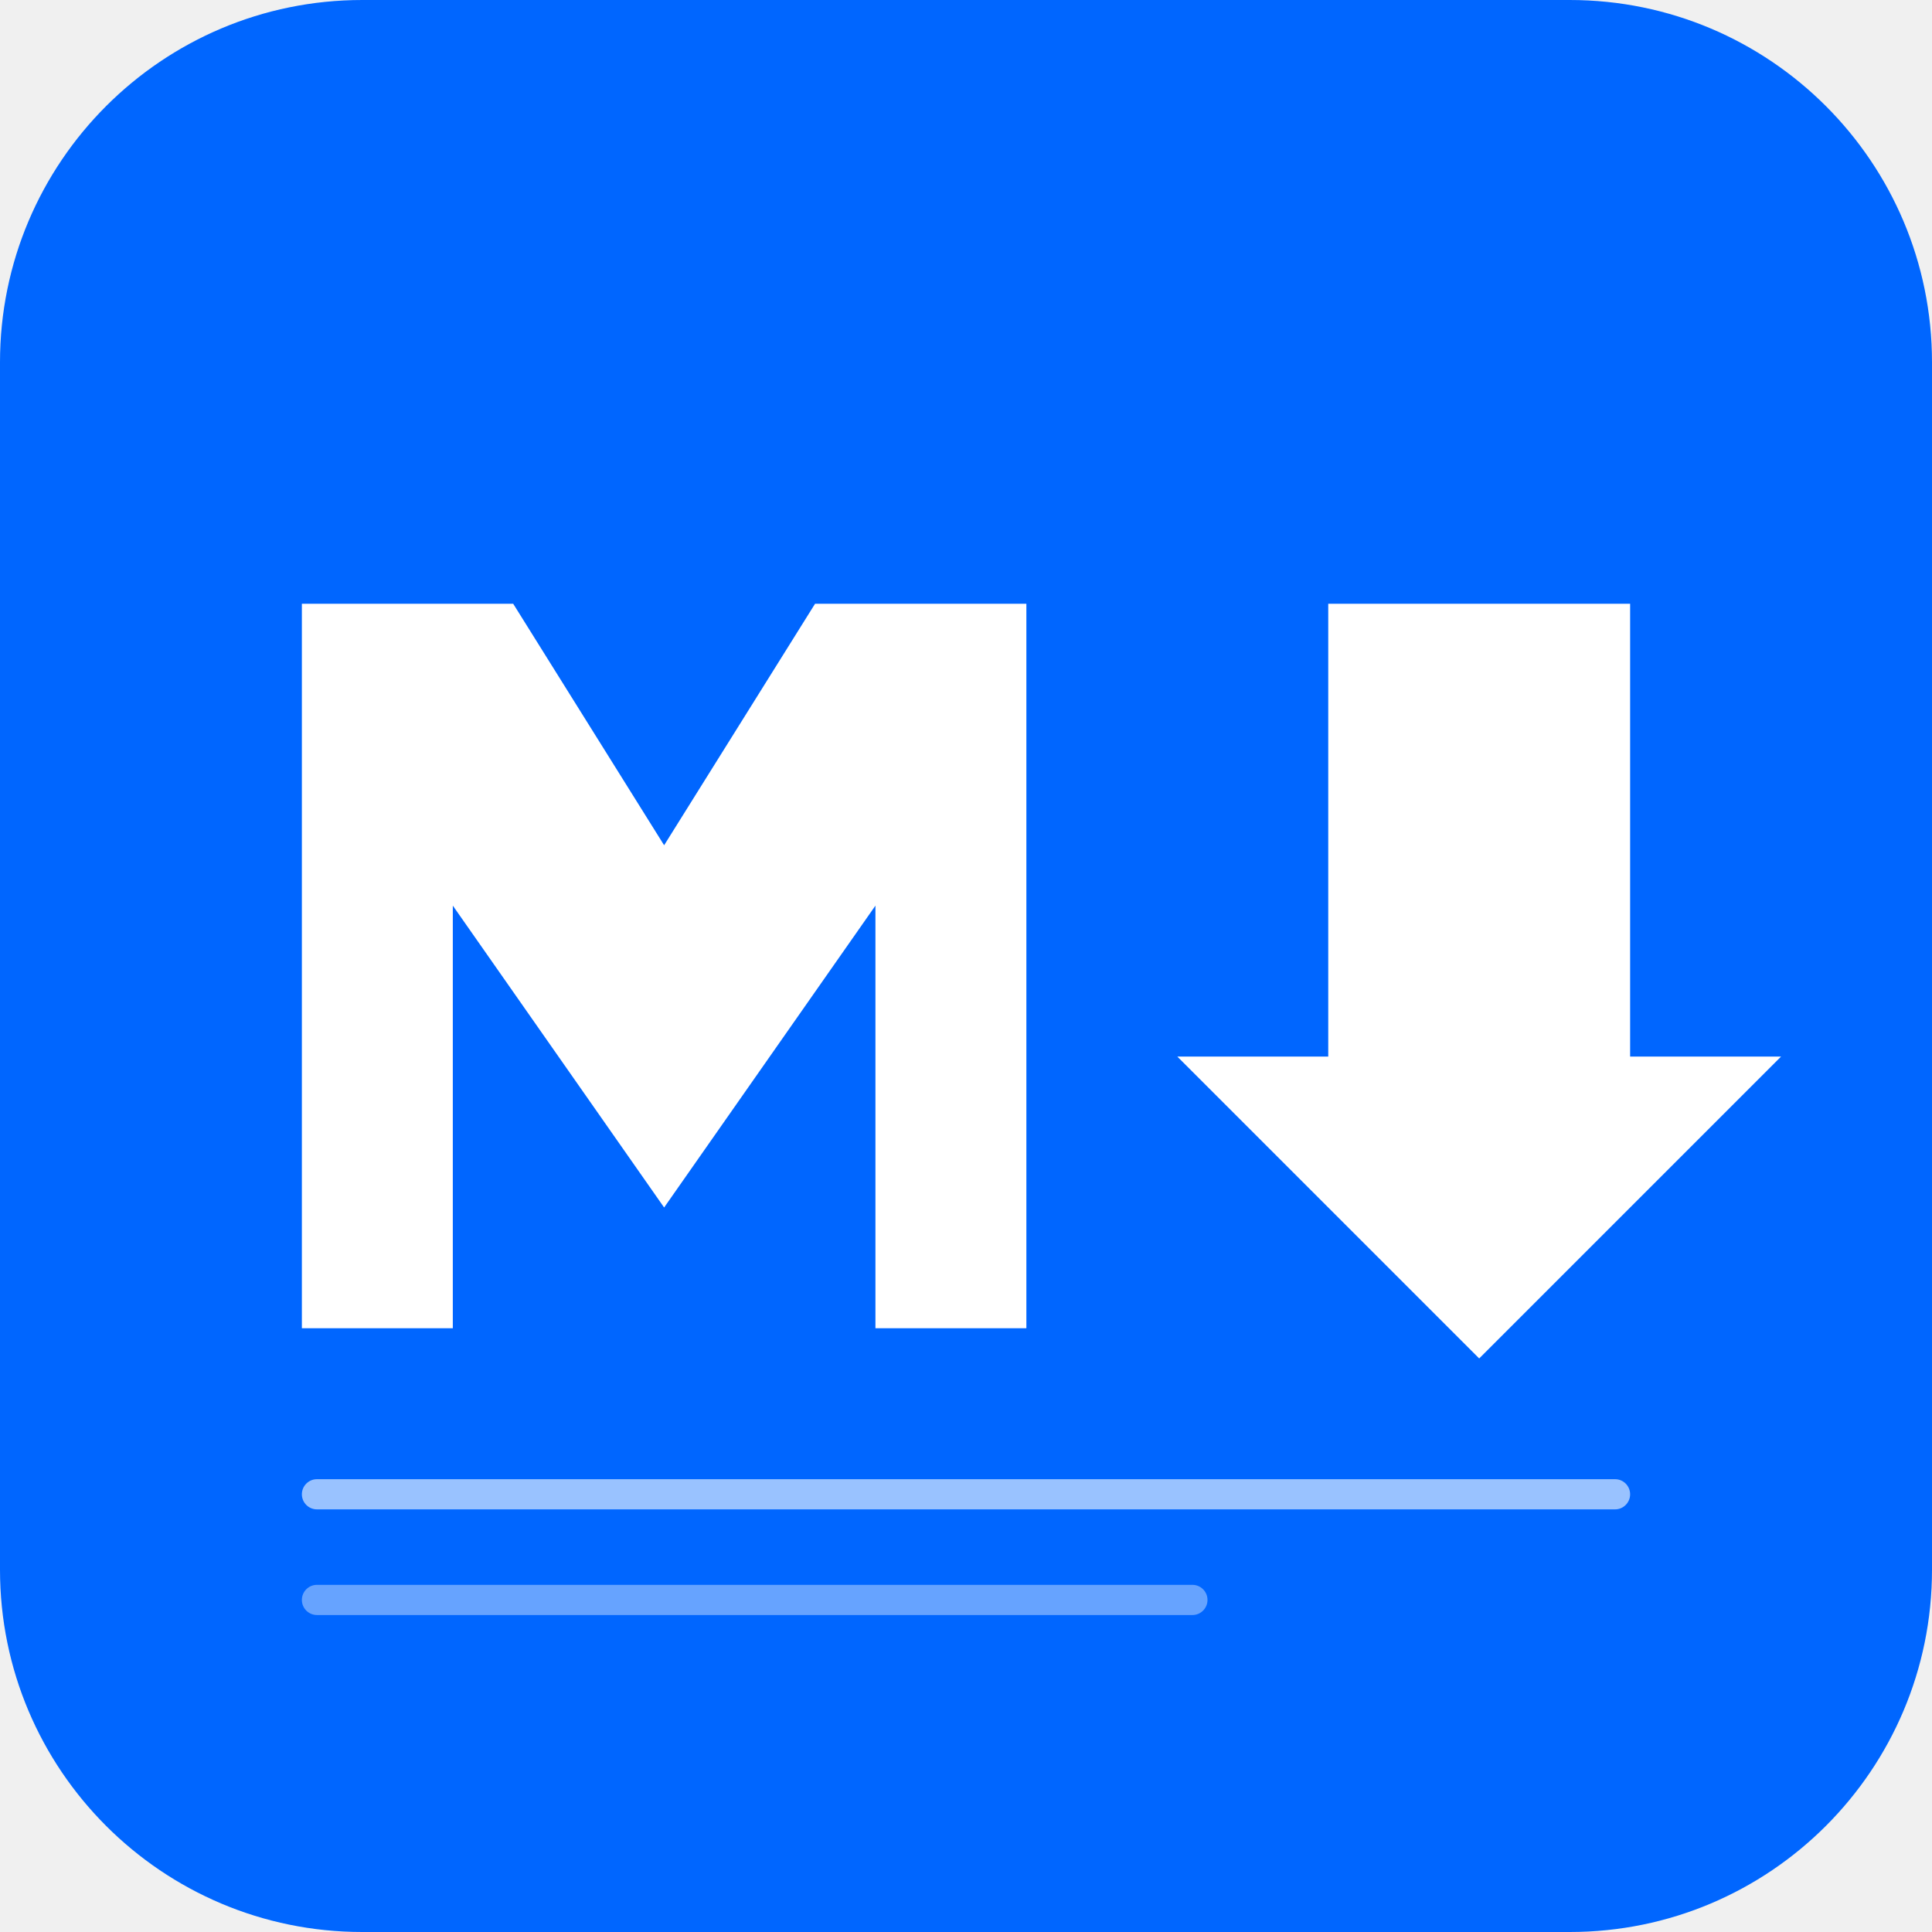
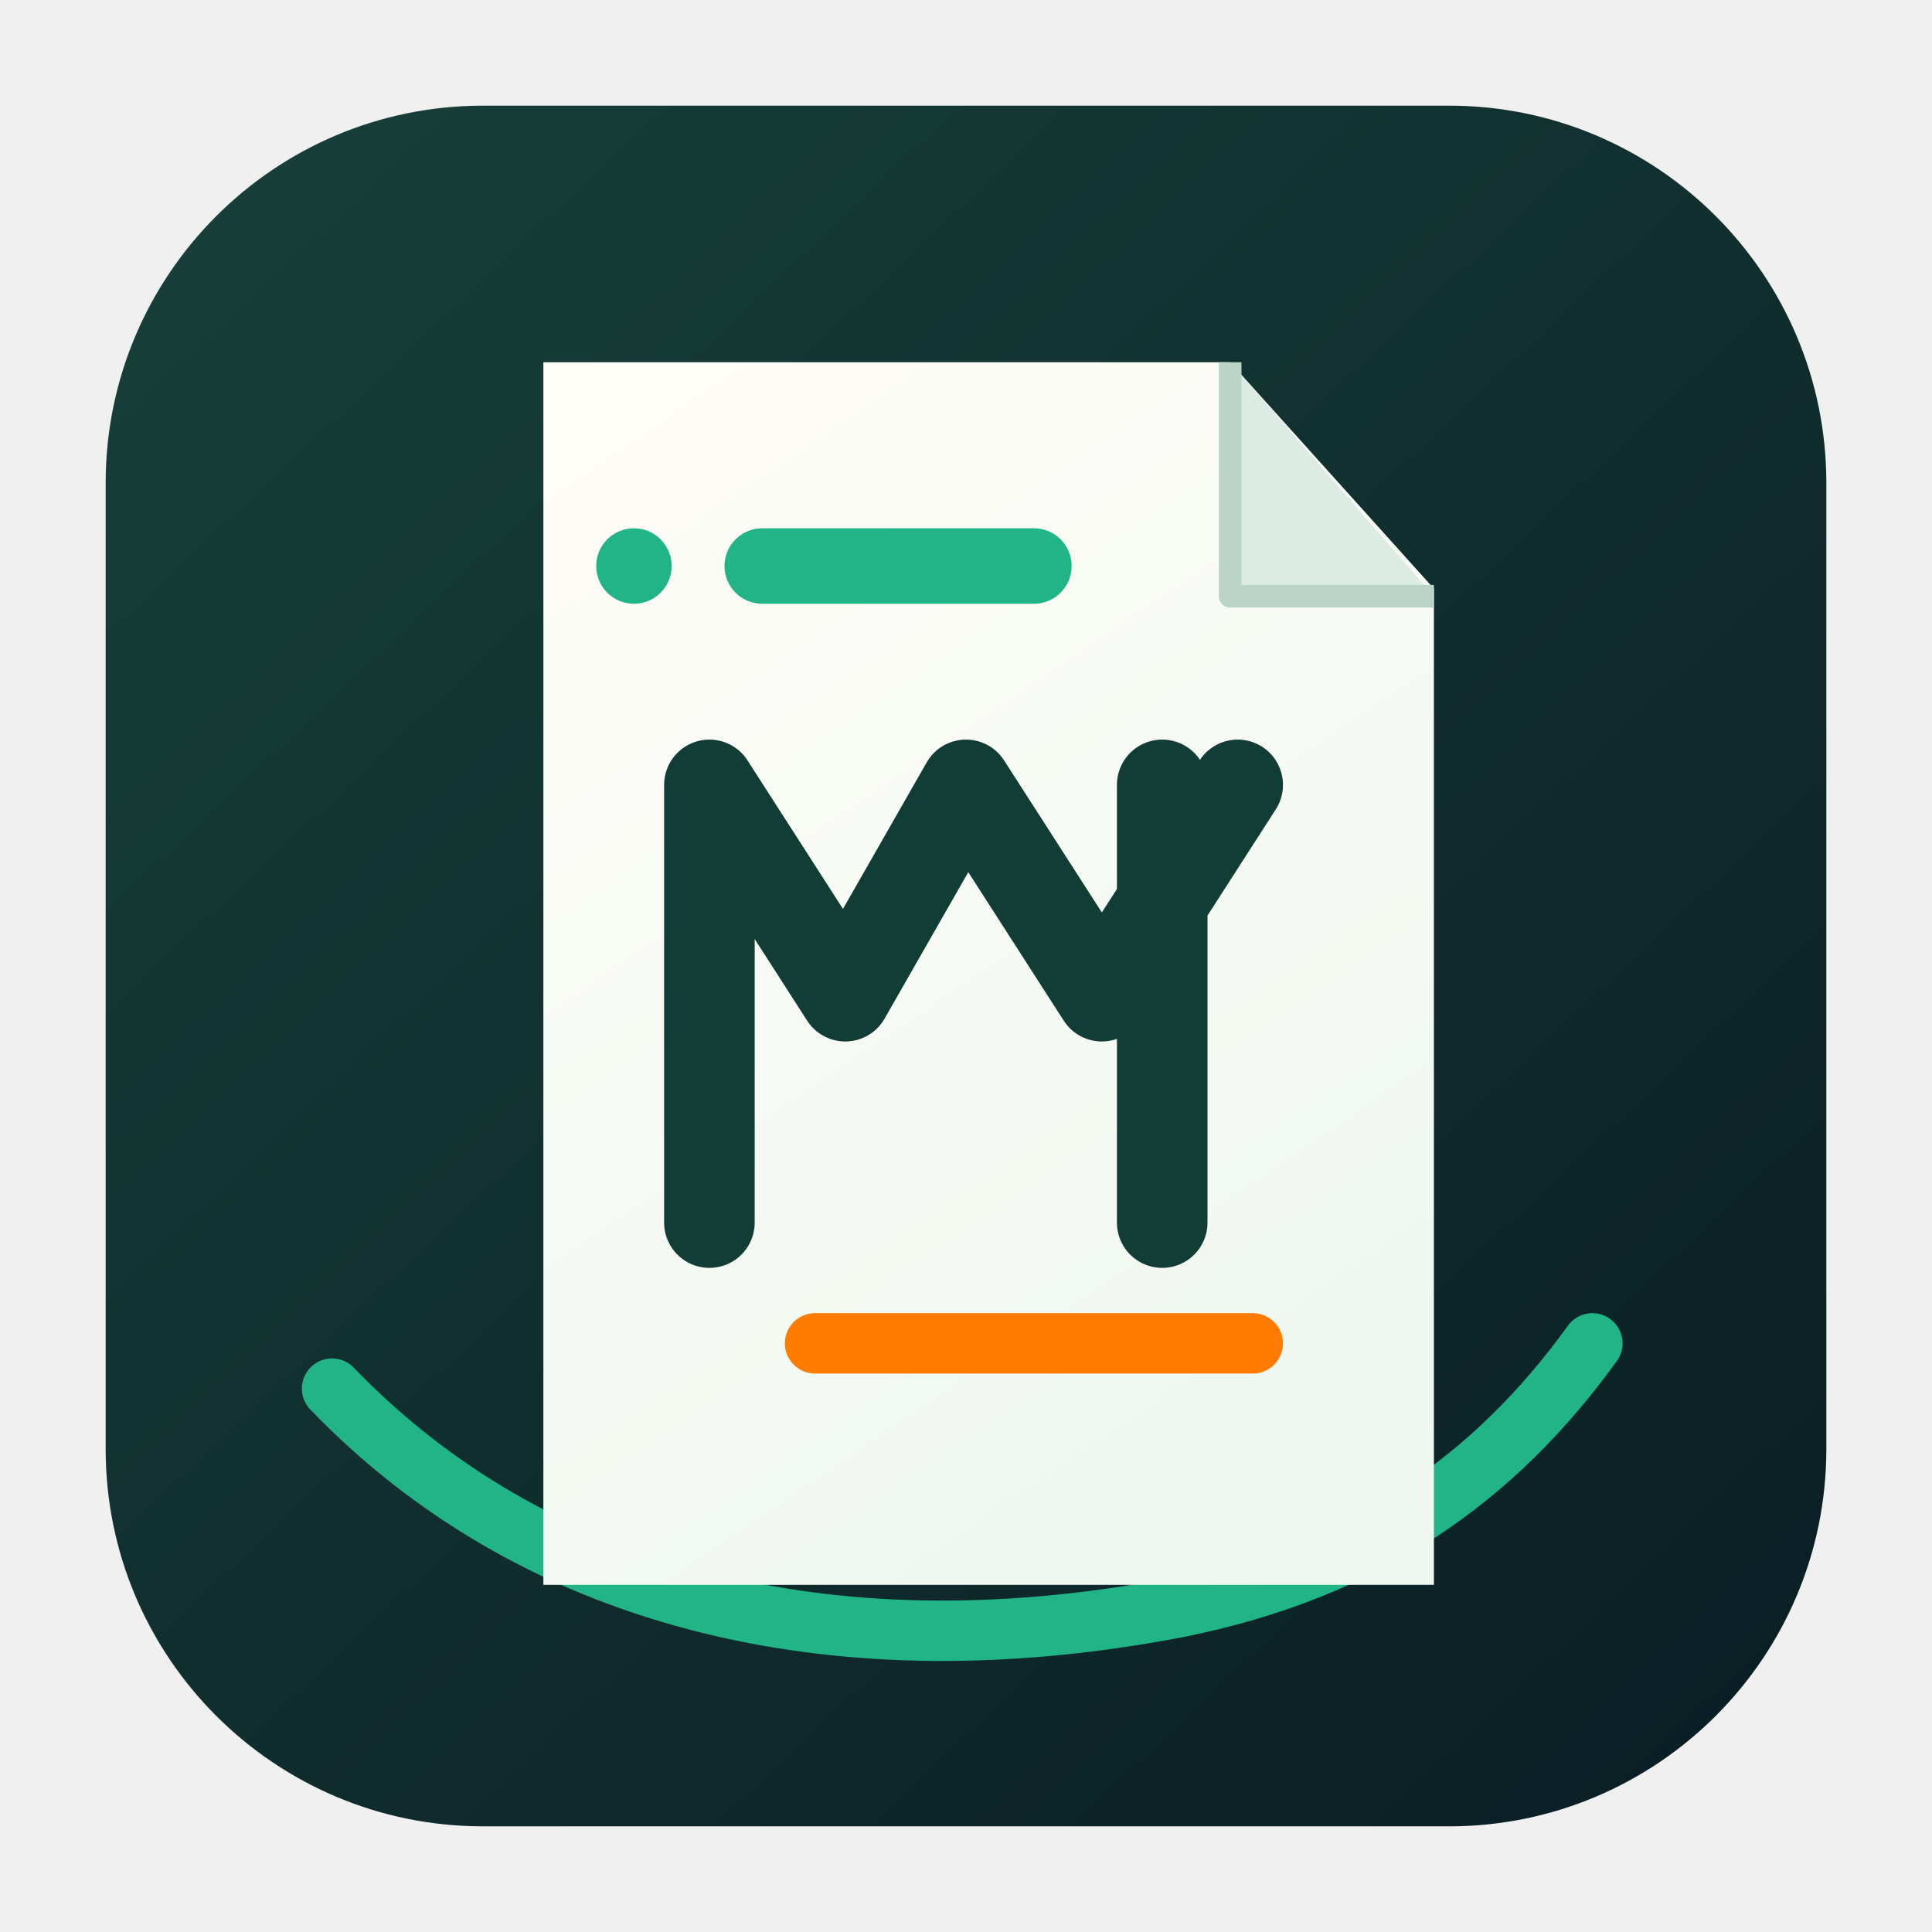
- <svg xmlns="http://www.w3.org/2000/svg" viewBox="0 0 256 256" width="256" height="256">
-   <rect width="256" height="256" rx="48" fill="#0066FF" />
-   <g fill="white">
-     <path d="M40 80 L40 176 L60 176 L60 120 L88 160 L116 120 L116 176 L136 176 L136 80 L108 80 L88 112 L68 80 Z" />
-     <path d="M176 80 L176 140 L156 140 L196 180 L236 140 L216 140 L216 80 Z" />
-   </g>
-   <rect x="40" y="196" width="176" height="4" rx="2" fill="white" opacity="0.6" />
-   <rect x="40" y="210" width="120" height="4" rx="2" fill="white" opacity="0.4" />
+ <svg xmlns="http://www.w3.org/2000/svg" viewBox="0 0 256 256" width="256" height="256" role="img" aria-label="公众号 Markdown 编辑器">
+   <defs>
+     <linearGradient id="icon-bg" x1="30" y1="24" x2="226" y2="232" gradientUnits="userSpaceOnUse">
+       <stop offset="0" stop-color="#173E38" />
+       <stop offset="1" stop-color="#0A1F25" />
+     </linearGradient>
+     <linearGradient id="icon-sheet" x1="75" y1="48" x2="185" y2="210" gradientUnits="userSpaceOnUse">
+       <stop offset="0" stop-color="#FFFDF8" />
+       <stop offset="1" stop-color="#EDF6EF" />
+     </linearGradient>
+   </defs>
+   <rect x="14" y="14" width="228" height="228" rx="50" fill="url(#icon-bg)" />
+   <path d="M44 184c26 27 65 38 112 29 25-5 42-17 55-35" fill="none" stroke="#20B486" stroke-width="8" stroke-linecap="round" />
+   <path d="M72 48h91l27 30v132H72z" fill="url(#icon-sheet)" />
+   <path d="M163 48v31h27" fill="#DCECE4" />
+   <path d="M163 48v31h27" fill="none" stroke="#BBD4C8" stroke-width="3" stroke-linejoin="round" />
+   <path d="M94 104v58M154 104v58M94 104l18 28 16-28 18 28 18-28" fill="none" stroke="#123C36" stroke-width="12" stroke-linecap="round" stroke-linejoin="round" />
+   <path d="M108 178h58" stroke="#FF7C00" stroke-width="8" stroke-linecap="round" />
+   <circle cx="84" cy="75" r="5" fill="#20B486" />
+   <rect x="96" y="70" width="46" height="10" rx="5" fill="#20B486" />
</svg>
